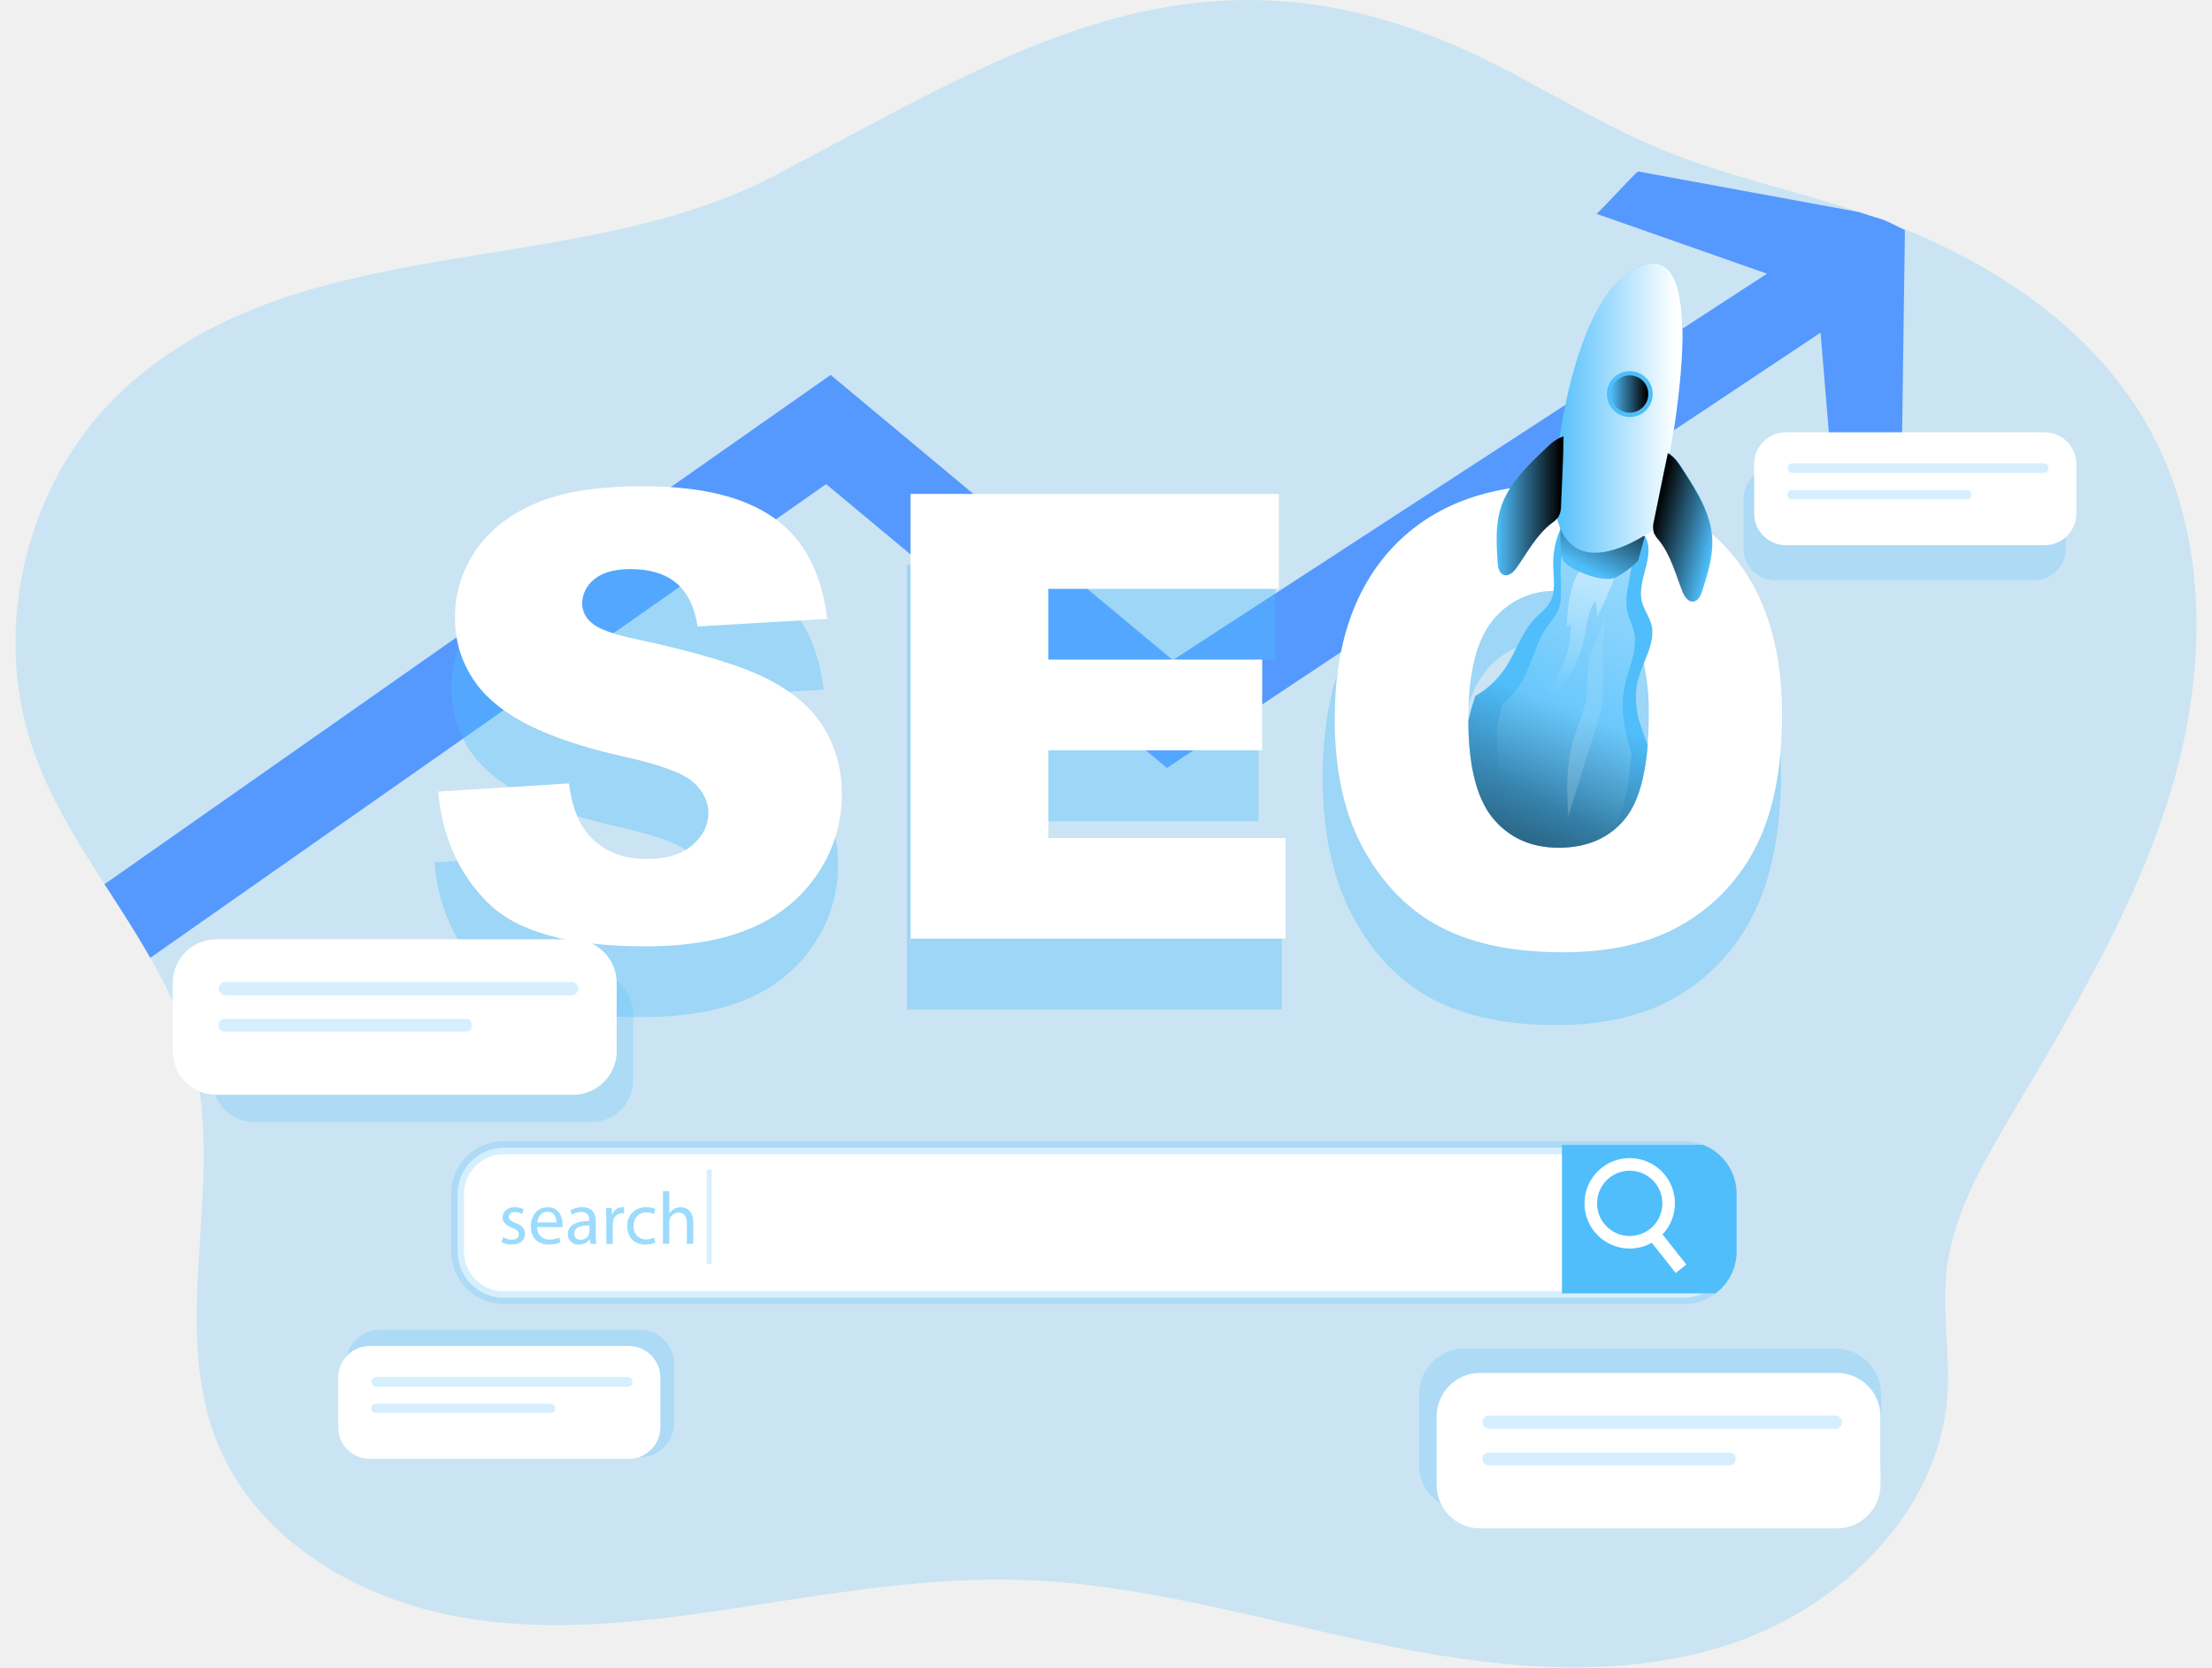
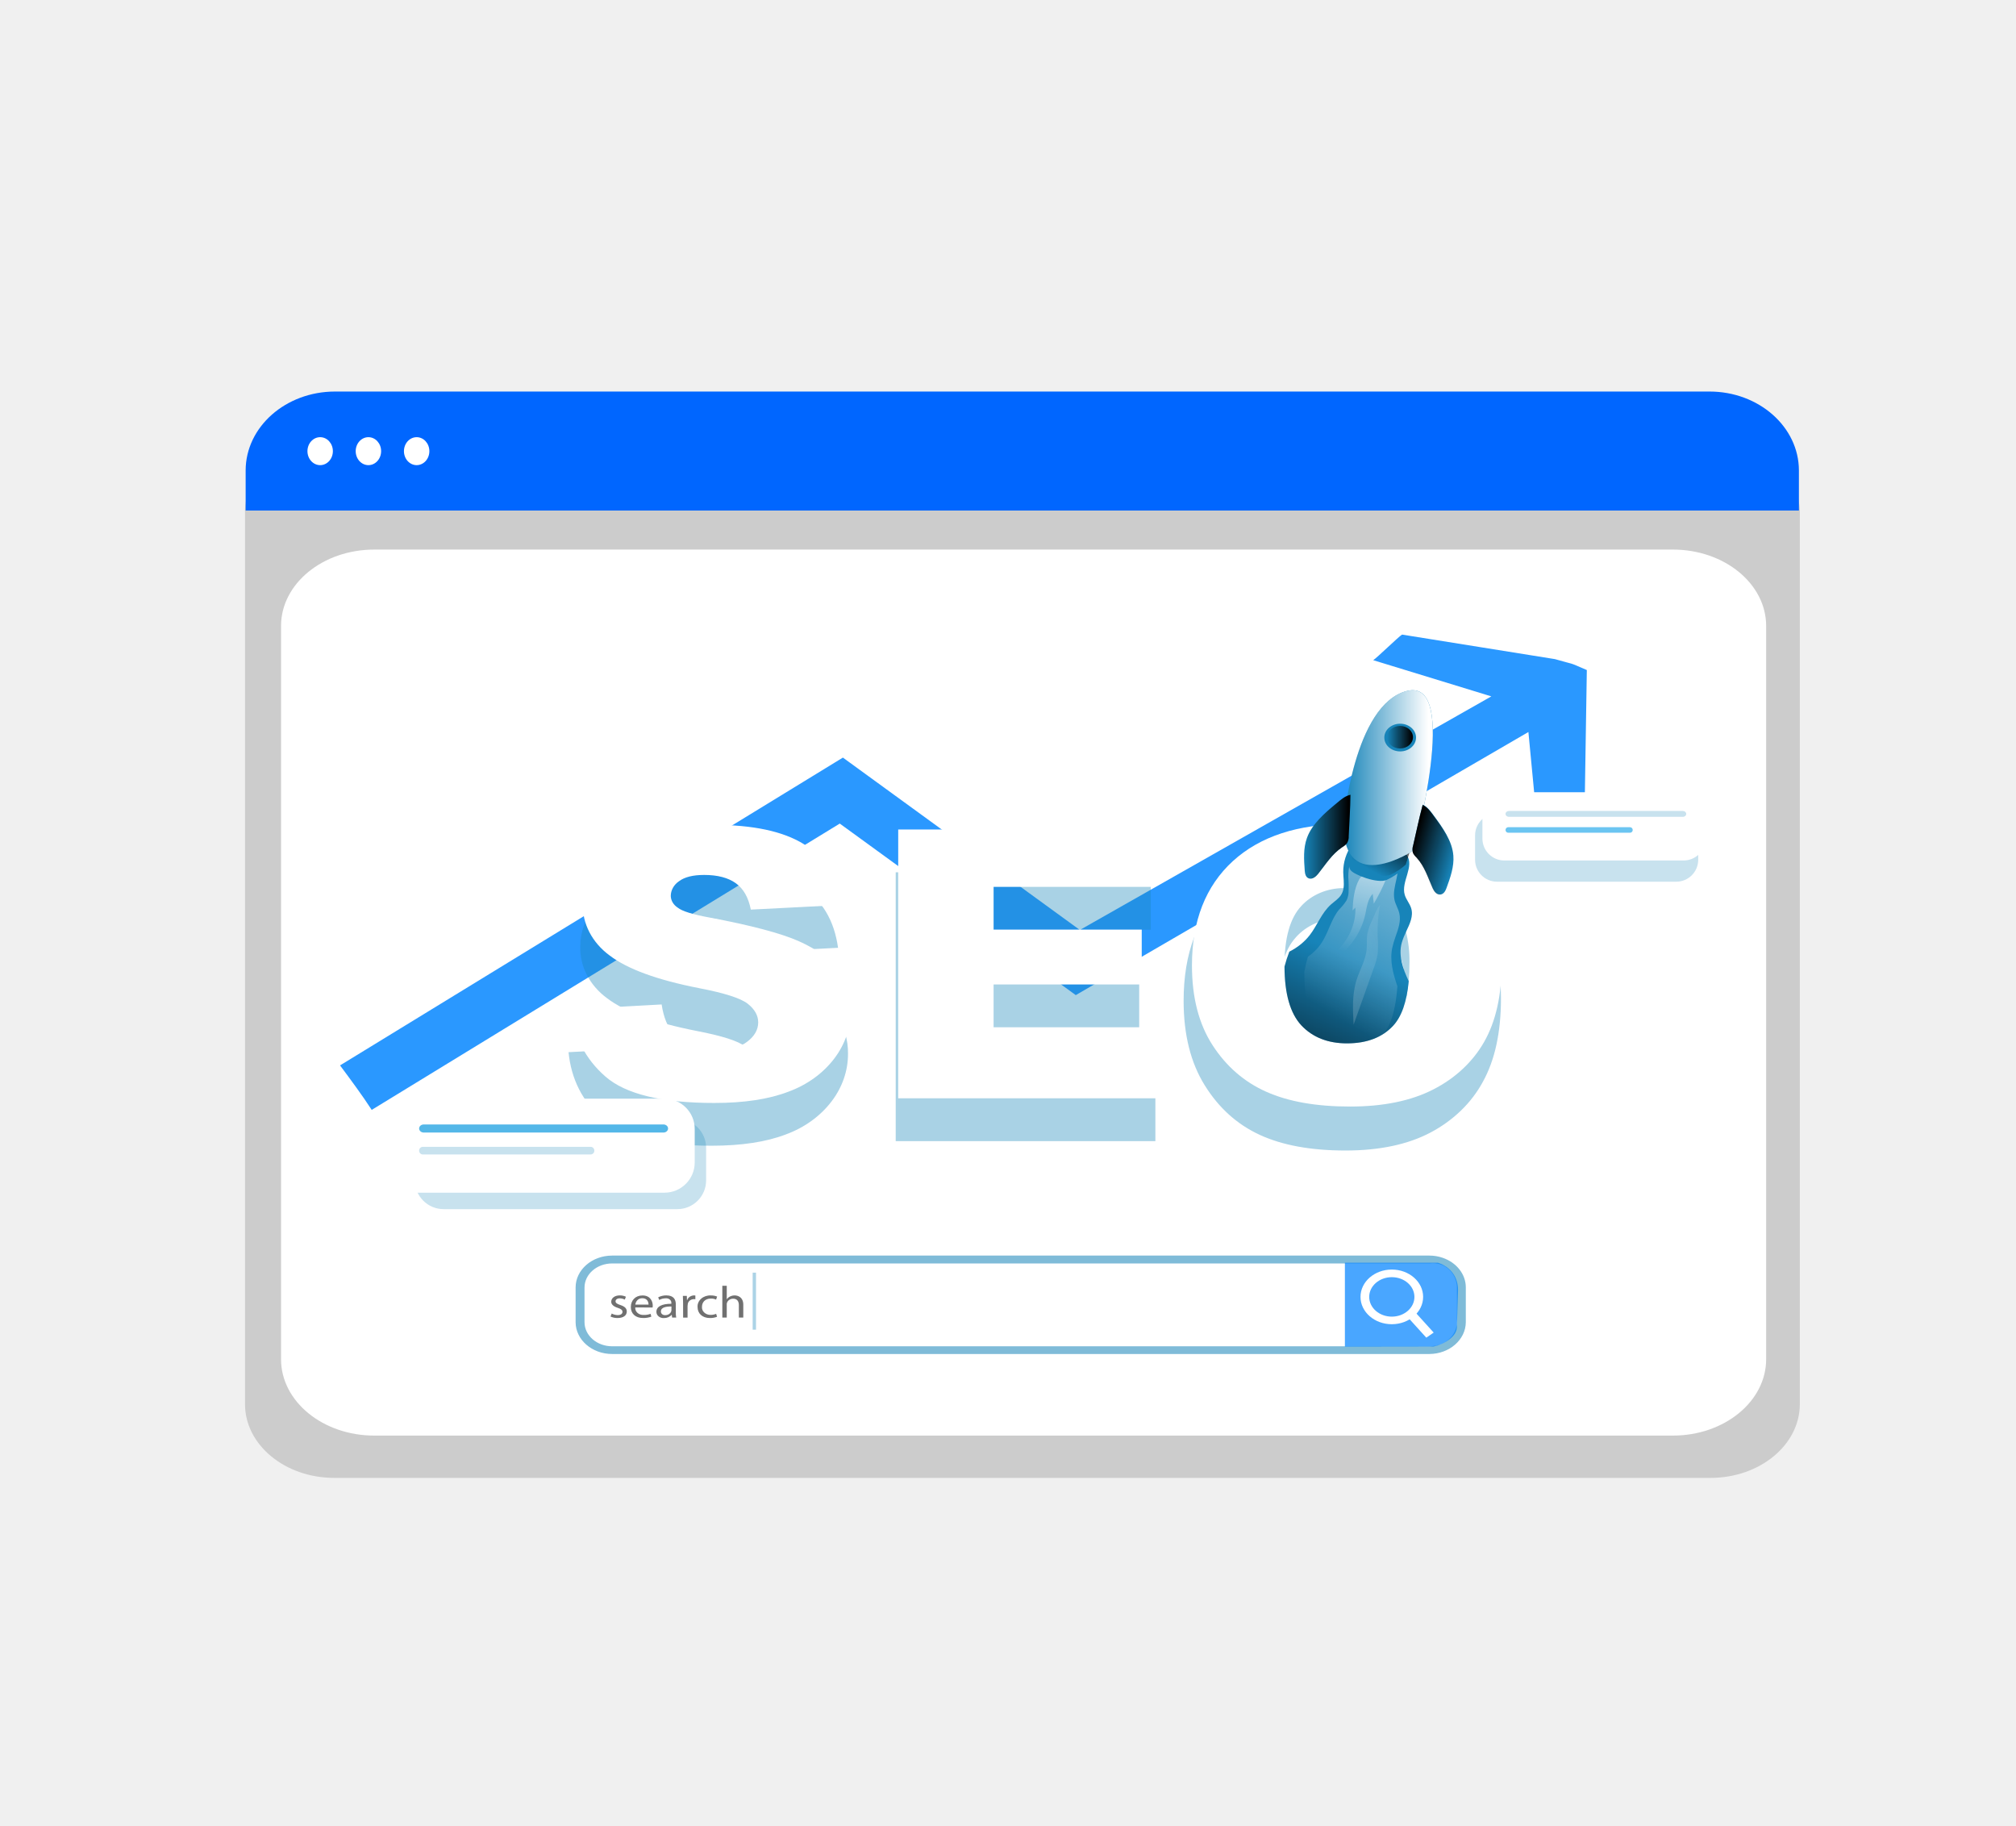
- <svg xmlns="http://www.w3.org/2000/svg" xmlns:xlink="http://www.w3.org/1999/xlink" viewBox="0 0 681.51 520.94" width="406" height="306">
-   <style>.B{fill:#4fbefb}.C{opacity:.24}.D{fill:#fff}</style>
+ <svg xmlns="http://www.w3.org/2000/svg" xmlns:xlink="http://www.w3.org/1999/xlink" height="689.787" width="762">
+   <style>.G{fill:#1784b9}.H{fill:#fff}.I{opacity:.24}</style>
  <defs>
-     <linearGradient id="A" x1="486.03" y1="221.36" x2="449.74" y2="315.1" gradientUnits="userSpaceOnUse">
-       <stop offset="0" stop-color="#010101" stop-opacity="0" />
-       <stop offset=".95" stop-color="#010101" />
+     <linearGradient xlink:href="#B" id="A" x1="512.36" y1="362.489" x2="481.96" y2="431.022" />
+     <linearGradient gradientUnits="userSpaceOnUse" id="B">
+       <stop stop-opacity="0" stop-color="#010101" offset="0" />
+       <stop stop-color="#010101" offset=".95" />
    </linearGradient>
-     <linearGradient id="B" x1="475.54" y1="295.98" x2="566.26" y2="121.93" gradientUnits="userSpaceOnUse">
-       <stop offset="0" stop-color="#fff" stop-opacity="0" />
-       <stop offset=".95" stop-color="#fff" />
+     <linearGradient xlink:href="#D" id="C" x1="501.923" y1="382.141" x2="577.919" y2="254.895" />
+     <linearGradient gradientUnits="userSpaceOnUse" id="D">
+       <stop stop-opacity="0" stop-color="#fff" offset="0" />
+       <stop stop-color="#fff" offset=".95" />
    </linearGradient>
-     <linearGradient id="C" x1="485.73" y1="265.76" x2="502.36" y2="169.38" xlink:href="#B" />
-     <linearGradient id="D" x1="492.98" y1="225.57" x2="505.45" y2="200.34" xlink:href="#A" />
-     <linearGradient id="E" x1="482.56" y1="175.24" x2="522.88" y2="175.24" xlink:href="#B" />
-     <linearGradient id="F" x1="462.82" y1="158.03" x2="483.76" y2="158.03" xlink:href="#A" />
-     <linearGradient id="G" x1="447.78" y1="205.13" x2="468.73" y2="205.13" gradientTransform="matrix(-0.97, -0.24, -0.24, 0.97, 1017.13, 122.17)" xlink:href="#A" />
-     <linearGradient id="H" x1="521.62" y1="265.18" x2="281.23" y2="322.26" xlink:href="#B" />
-     <linearGradient id="I" x1="498.55" y1="123.11" x2="510.21" y2="123.11" xlink:href="#A" />
-     <path id="J" d="M510.03 232.73q-1.28 15.9-7 23-7.37 9.12-20.82 9.14-13 0-20.66-9.34c-5-6.2-7.53-16.27-7.57-30.33a79.16 79.16 0 0 1 2.17-7.73 27.88 27.88 0 0 0 9.18-8.5c3.51-5.19 5.32-11.55 9.71-16 1.49-1.49 3.22-2.78 4.31-4.56a9.14 9.14 0 0 0 1.25-3.78c.36-2.66-.08-5.56-.12-8.3a26.72 26.72 0 0 1 3.94-14.21c8.34.12 16.55 3.9 24.73 5.39 3.58 6-2.66 13.74-.93 20.54.61 2.42 2.22 4.47 2.9 6.89 1.13 4.11-.6 8.13-2.29 12.24a41.35 41.35 0 0 0-1.94 5.68c-1.6 6.62.5 13.4 3.14 19.87z" />
-     <path id="K" d="M477.73 140.52c-5.55 5.27-11.31 10.86-13.62 18.16-1.73 5.43-1.36 11.27-1 17 .11 1.53.43 3.37 1.86 3.92 1.62.62 3.2-.94 4.19-2.36 3.36-4.82 6.19-10.19 10.84-13.77a8.74 8.74 0 0 0 2.14-2 7.17 7.17 0 0 0 .81-3.73c.26-7.1.74-14.33.78-21.37-2.38.62-4.16 2.39-6 4.15z" />
+     <linearGradient xlink:href="#D" y2="289.585" x2="524.39" y1="360.048" x1="510.459" id="E" />
+     <linearGradient xlink:href="#B" y2="312.219" x2="526.978" y1="330.665" x1="516.532" id="F" />
+     <linearGradient xlink:href="#D" y2="293.869" x2="541.579" y1="293.869" x1="507.803" id="G" />
+     <linearGradient xlink:href="#B" y2="316.189" x2="510.459" y1="316.189" x1="492.918" id="H" />
+     <linearGradient xlink:href="#B" gradientTransform="matrix(-0.8125657,-0.1754613,-0.2010472,0.7091562,955.6109,255.0705)" y2="205.13" x2="468.73" y1="205.13" x1="447.78" id="I" />
+     <linearGradient xlink:href="#D" y2="401.354" x2="339.15" y1="359.623" x1="540.524" id="J" />
+     <linearGradient xlink:href="#B" y2="278.599" x2="534.072" y1="278.599" x1="524.305" id="K" />
+     <path id="L" d="M532.465 370.802q-1.072 11.624-5.864 16.815-6.174 6.668-17.441 6.682-10.89 0-17.307-6.828c-4.188-4.533-6.308-11.895-6.341-22.174a66.312 57.873 0 0 1 1.818-5.651 23.355 20.383 0 0 0 7.69-6.214c2.94-3.794 4.457-8.444 8.134-11.697 1.248-1.089 2.697-2.032 3.611-3.334a7.657 6.682 0 0 0 1.047-2.764c.302-1.945-.067-4.065-.101-6.068a22.383 19.535 0 0 1 3.3-10.389c6.986.088 13.864 2.851 20.716 3.941 2.999 4.387-2.228 10.045-.779 15.017.511 1.769 1.86 3.268 2.429 5.037.947 3.005-.503 5.944-1.918 8.949a34.639 30.231 0 0 0-1.625 4.153c-1.34 4.84.419 9.797 2.63 14.527z" />
+     <path id="M" d="M509.663 321.095s-.478 6.01.838 7.771 10.211 5.183 13.655 3.655a23.288 20.324 0 0 0 5.822-3.831l1.734-5.556z" />
+     <path id="N" d="M507.803 311.386s3.795-45.327 24.059-50.292 2.513 60.242 2.513 60.242-26.572 17.685-26.572-9.95z" />
+     <path id="O" d="M505.408 303.388c-4.649 3.853-9.474 7.94-11.409 13.277-1.449 3.97-1.139 8.239-.838 12.429.092 1.119.36 2.464 1.558 2.866 1.357.453 2.681-.687 3.51-1.725 2.815-3.524 5.185-7.45 9.081-10.067a7.321 6.39 0 0 0 1.793-1.462 6.006 5.242 0 0 0 .678-2.727c.218-5.191.62-10.476.653-15.623-1.994.453-3.485 1.747-5.026 3.034z" />
  </defs>
-   <path d="M673.75 246.31c-10.91 36.64-31 69.75-50.42 102.65-8.94 15.06-18 30.77-19.93 48.17-1.41 12.92 1.17 26 .24 38.94-2.61 36.97-34.23 67.09-69.61 78.19s-73.7 6.64-110-1-72.2-18.36-109.25-19.61c-26.66-.89-53.16 3.1-79.5 7.21-31.94 5-64.56 10-96.37 4.39s-63.24-23.99-75.6-53.88c-15.39-37.17 2-80.42-7.5-119.53-2.78-11.58-7.78-22.23-13.69-32.58-4.43-7.81-9.38-15.42-14.29-23-8.58-13.33-17-26.82-22.19-41.64-13.61-38.86-1.98-85.29 28.39-113.16 55-50.54 139.66-33.46 203-66.49 69.88-36.48 128-76.35 210.8-41.6 22.91 9.63 43.65 23.89 66.65 33.39 19.29 8 39.91 12.36 59.76 18.88l1.79.62a224.84 224.84 0 0 1 28.52 11.76c26 13 49 31.49 62.66 56.78 18.22 33.58 17.42 74.86 6.54 111.51z" class="B C" />
-   <path d="M590.39 71.9l-1.14 82.21-20.12 11.05-5.1-61.23-204.23 136-106.49-88.67-211.19 148c-4.43-7.81-9.38-15.42-14.29-23l226.89-159.11 106.92 89.11L547.3 85.51c.2.06-53.29-18.71-53.29-18.71 1.58-1.13 11.3-12 13-13.23l69 12.68c9.75 3.26 5.16 1.06 14.38 5.65z" fill="#59f" />
-   <g class="B">
-     <rect x="539.97" y="146.03" width="100.68" height="35.27" rx="9.9" class="C" />
-     <rect x="438.61" y="421.36" width="144.33" height="50.56" rx="14.19" class="C" />
-     <rect x="61.58" y="304" width="131.43" height="46.56" rx="12.99" class="C" />
-     <rect x="103.23" y="415.5" width="102.57" height="39.78" rx="10.61" class="C" />
-     <path d="M408.46 242.81q0-36.75 18.85-57.22 18.85-20.47 52.51-20.47 34.5 0 53.16 20.11 18.66 20.11 18.67 56.35 0 26.31-8.16 43.15a61 61 0 0 1-23.57 26.2q-15.4 9.33-38.41 9.33-23.37 0-38.69-8.09-15.32-8.09-24.79-25.55-9.57-17.5-9.57-43.81zm42.7.21q0 22.73 7.78 32.65 7.78 9.92 21.16 9.93 13.76 0 21.3-9.73 7.54-9.73 7.54-34.9 0-21.19-7.87-31-7.87-9.81-21.35-9.71a25.1 25.1 0 0 0-20.69 9.9q-7.86 9.93-7.87 32.86z" opacity=".37" />
+   <path fill="#ccc" d="M646.599 558.511H126.296a33.726 27.876 0 0 1-33.688-27.844V192.902a24.708 20.422 0 0 1 24.68-20.399H655.18a25.136 20.775 0 0 1 25.107 20.752v337.412a33.726 27.876 0 0 1-33.688 27.844z" />
+   <path d="M141.468 542.525h490.854a35.244 28.873 0 0 0 35.244-28.873V236.563a35.244 28.873 0 0 0-35.244-28.873H141.468a35.244 28.873 0 0 0-35.244 28.873v277.089a35.244 28.873 0 0 0 35.244 28.873z" class="H" />
+   <path fill="#06f" d="M679.945 192.93H92.849v-15.138a33.805 29.868 0 0 1 33.777-29.825h519.543a33.805 29.868 0 0 1 33.777 29.825z" />
+   <g class="H">
+     <ellipse cx="444.084" cy="389.475" rx="4.025" ry="3.863" />
+     <ellipse cx="459.361" cy="389.475" rx="4.025" ry="3.863" />
+     <ellipse cx="474.638" cy="389.475" rx="4.025" ry="3.863" />
  </g>
-   <path d="M130.94 269.43l40.86-2.56q1.33 10 5.41 15.17 6.63 8.45 19 8.44 9.2 0 14.17-4.32 4.97-4.32 5-10 0-5.4-4.74-9.67-4.74-4.27-22-8.06-28.25-6.35-40.29-16.87a33.94 33.94 0 0 1-12.13-26.83 36.44 36.44 0 0 1 6.21-20.24q6.21-9.53 18.67-15 12.46-5.47 34.18-5.45 26.64 0 40.62 9.91 13.98 9.91 16.64 31.52l-40.51 2.39q-1.62-9.39-6.78-13.65-5.16-4.26-14.27-4.27-7.48 0-11.28 3.18a9.73 9.73 0 0 0-3.79 7.73 7.73 7.73 0 0 0 3.13 6q3 2.74 14.41 5.12 28.16 6.06 40.34 12.27 12.18 6.21 17.72 15.41a39 39 0 0 1 5.52 20.54 44.07 44.07 0 0 1-7.4 24.65 46.2 46.2 0 0 1-20.66 17.11q-13.27 5.83-33.47 5.83-35.44 0-49.1-13.65-13.66-13.65-15.46-34.7zm147.61-93h115.09v29.68h-72.05v22.08h66.83v28.35h-66.83v27.4h74.13v31.47H278.55z" opacity=".37" class="B" />
-   <g class="D">
-     <path d="M132.08 247.32l40.86-2.56q1.32 10 5.4 15.17 6.65 8.44 19 8.44 9.19 0 14.17-4.32 4.98-4.32 5-10 0-5.4-4.74-9.67-4.74-4.27-22-8.06-28.26-6.35-40.29-16.87a34 34 0 0 1-12.14-26.83 36.44 36.44 0 0 1 6.21-20.24q6.21-9.52 18.68-15 12.47-5.48 34.17-5.45 26.64 0 40.63 9.91 13.99 9.91 16.63 31.52l-40.48 2.37q-1.6-9.39-6.78-13.65-5.18-4.26-14.26-4.27-7.5 0-11.28 3.18a9.73 9.73 0 0 0-3.8 7.72 7.73 7.73 0 0 0 3.13 6q3 2.76 14.41 5.13 28.15 6.06 40.34 12.27 12.19 6.21 17.73 15.41a39.12 39.12 0 0 1 5.54 20.57 44.14 44.14 0 0 1-7.39 24.65 46.29 46.29 0 0 1-20.67 17.11q-13.27 5.84-33.46 5.83-35.46 0-49.11-13.65-13.65-13.65-15.5-34.71zm147.6-93h115.09v29.67h-72.05v22.09h66.84v28.35h-66.84v27.4h74.14v31.43H279.68z" />
-     <rect x="138.15" y="358.59" width="397.62" height="46.87" rx="14.43" />
+   <path fill="#2a98ff" d="M599.782 253.221l-.955 60.103-16.854 8.079-4.272-44.765-171.083 99.428-89.206-64.826-176.913 108.201c-3.711-5.71-7.858-11.273-11.971-16.815l190.065-116.324 89.567 65.147 155.527-88.279c.168.044-44.641-13.679-44.641-13.679 1.324-.826 9.466-8.773 10.89-9.672l57.801 9.27c8.168 2.383 4.323.775 12.046 4.131z" />
+   <g class="G">
+     <rect rx="8.293" height="25.786" width="84.339" y="307.416" x="557.546" class="I" />
+     <rect rx="10.882" height="34.039" width="110.098" y="422.907" x="156.8" class="I" />
+     <path d="M447.38 378.171q0-26.868 15.791-41.833 15.791-14.965 43.987-14.965 28.901 0 44.532 14.702 15.631 14.702 15.64 41.197 0 19.235-6.836 31.546c-4.279 7.941-11.147 14.604-19.745 19.155q-12.901 6.821-32.176 6.821-19.577 0-32.41-5.915-12.834-5.915-20.767-18.679-8.017-12.794-8.017-32.029zm35.77.154q0 16.618 6.517 23.87 6.517 7.252 17.726 7.26 11.527 0 17.843-7.113 6.316-7.113 6.316-25.515 0-15.492-6.593-22.664-6.593-7.172-17.885-7.099c-6.776-.167-13.229 2.528-17.332 7.238q-6.584 7.26-6.593 24.024zm-268.247 19.308l34.228-1.872q1.114 7.311 4.532 11.091 5.554 6.178 15.916 6.17 7.707 0 11.87-3.158 4.163-3.158 4.188-7.311 0-3.948-3.971-7.07-3.971-3.122-18.429-5.893-23.665-4.642-33.751-12.333c-6.63-4.849-10.369-12.068-10.161-19.615.018-5.273 1.828-10.423 5.202-14.797q5.202-6.967 15.64-10.966 10.438-3.999 28.632-3.984 22.316 0 34.027 7.245 11.711 7.245 13.939 23.044l-33.935 1.747q-1.357-6.865-5.68-9.979-4.323-3.114-11.954-3.122-6.266 0-9.449 2.325c-2.008 1.35-3.181 3.439-3.175 5.651.055 1.736 1.022 3.354 2.622 4.387q2.513 2.003 12.071 3.743 23.59 4.43 33.793 8.97 10.203 4.54 14.844 11.266c3.106 4.535 4.707 9.734 4.624 15.017.034 6.412-2.124 12.686-6.199 18.021-4.224 5.572-10.247 9.925-17.307 12.509q-11.116 4.262-28.038 4.262-29.688 0-41.131-9.979-11.443-9.979-12.951-25.369zm123.652-67.991h96.411v21.699H374.61v16.142h55.983v20.726H374.61v20.032h62.098v23.007h-98.153z" opacity=".37" />
  </g>
-   <path d="M527.32 357.7a16.2 16.2 0 0 0-6-1.13H152.59c-9.078.005-16.442 7.352-16.47 16.43v18c.022 9.082 7.388 16.435 16.47 16.44h368.77c9.053-.06 16.375-7.387 16.43-16.44v-18a16.43 16.43 0 0 0-10.47-15.3zm6.45 33.34c-.016 6.847-5.563 12.394-12.41 12.41H152.59c-6.86 0-12.428-5.55-12.45-12.41v-18c.028-6.856 5.594-12.4 12.45-12.4h368.77c6.843.016 12.388 5.557 12.41 12.4z" class="B C" />
-   <path d="M152.41 386.53a5.38 5.38 0 0 0 2.69.81c1.48 0 2.17-.74 2.17-1.67s-.58-1.5-2.08-2.06c-2-.72-3-1.83-3-3.17 0-1.81 1.46-3.29 3.87-3.29a5.62 5.62 0 0 1 2.76.69l-.51 1.49a4.34 4.34 0 0 0-2.29-.65c-1.21 0-1.88.69-1.88 1.53s.67 1.34 2.13 1.9c1.95.73 2.94 1.71 2.94 3.38 0 2-1.53 3.36-4.19 3.36a6.43 6.43 0 0 1-3.15-.77zm10.62-3.15a3.59 3.59 0 0 0 3.8 3.88 7.29 7.29 0 0 0 3.11-.58l.35 1.46a9 9 0 0 1-3.73.7c-3.46 0-5.52-2.27-5.52-5.66s2-6 5.26-6c3.66 0 4.63 3.22 4.63 5.28a9.05 9.05 0 0 1-.06.95zm6-1.46c0-1.3-.54-3.31-2.83-3.31-2.06 0-3 1.89-3.13 3.31zm10.63 6.69l-.16-1.41h-.07a4.19 4.19 0 0 1-3.43 1.67 3.2 3.2 0 0 1-3.43-3.22c0-2.71 2.41-4.19 6.74-4.17v-.22a2.31 2.31 0 0 0-2.54-2.6 5.55 5.55 0 0 0-2.92.84l-.47-1.35a7 7 0 0 1 3.69-1c3.43 0 4.26 2.34 4.26 4.58v4.2a15.62 15.62 0 0 0 .18 2.68zm-.3-5.72c-2.22-.05-4.75.35-4.75 2.53a1.8 1.8 0 0 0 1.92 1.94 2.78 2.78 0 0 0 2.71-1.87 2.13 2.13 0 0 0 .12-.65zm5.25-1.99l-.09-3.5h1.78l.07 2.2h.09a3.37 3.37 0 0 1 3.11-2.45 2.1 2.1 0 0 1 .58.07v1.92a2.91 2.91 0 0 0-.7-.07 2.86 2.86 0 0 0-2.73 2.62 5.29 5.29 0 0 0-.09.95v6h-2zm15.33 7.3a7.45 7.45 0 0 1-3.22.65c-3.38 0-5.58-2.3-5.58-5.73a5.69 5.69 0 0 1 6-5.95 6.83 6.83 0 0 1 2.83.58l-.47 1.58a4.67 4.67 0 0 0-2.36-.54c-2.57 0-4 1.9-4 4.24a3.85 3.85 0 0 0 3.89 4.2 5.84 5.84 0 0 0 2.5-.56zm2.38-16.03h2v7a3.88 3.88 0 0 1 1.46-1.44 4.29 4.29 0 0 1 2.09-.57c1.51 0 3.91.92 3.91 4.79v6.67h-2v-6.44c0-1.8-.67-3.33-2.59-3.33a2.93 2.93 0 0 0-2.73 2 2.37 2.37 0 0 0-.14 1v6.76h-2z" opacity=".56" class="B" />
-   <path d="M537.79 373v18a16.23 16.23 0 0 1-6.56 13.09h-48V357.7h44.1a16.43 16.43 0 0 1 10.46 15.3z" class="B" />
-   <g class="D">
-     <path d="M504.41 390.1a14.13 14.13 0 0 1-10.001-24.121 14.13 14.13 0 0 1 24.121 10.001c-.017 7.791-6.329 14.103-14.12 14.12zm0-24.32a10.2 10.2 0 0 0-7.226 17.409 10.2 10.2 0 0 0 17.416-7.209c0-5.629-4.561-10.194-10.19-10.2z" />
-     <path d="M509.397 385.878l3.326-2.63 9.373 11.851-3.326 2.63zM533.85 170.39q-18.26-18.9-51.91-18.93-32.87 0-51.31 19.25c-12.24 12.89-18.41 30.81-18.41 53.89q0 24.77 9.31 41.24 9.31 16.47 24.28 24.08 14.93 7.62 37.78 7.61 22.47 0 37.49-8.82a58.46 58.46 0 0 0 23-24.64q7.9-15.9 7.93-40.64.02-34.06-18.16-53.04zm-79.9 54.41q0-21.63 7.61-30.93a24.49 24.49 0 0 1 19-9.26 6.51 6.51 0 0 1 1.25-.08q13.15 0 20.86 9.18a31.51 31.51 0 0 1 6.12 13.45 70.66 70.66 0 0 1 1.57 15.71c0 3.54-.12 6.8-.36 9.86q-1.28 15.9-7 23-7.37 9.12-20.82 9.14-13 0-20.66-9.34c-5-6.2-7.53-16.27-7.57-30.33z" />
+   <g class="H">
+     <path d="M215.858 381.468l34.228-1.872q1.106 7.311 4.524 11.091 5.571 6.17 15.916 6.17 7.698 0 11.87-3.158 4.172-3.158 4.188-7.311 0-3.948-3.971-7.07-3.971-3.122-18.429-5.893-23.673-4.642-33.751-12.333a28.482 24.857 0 0 1-10.17-19.615 30.526 26.641 0 0 1 5.202-14.797q5.202-6.96 15.648-10.966 10.446-4.006 28.624-3.984 22.316 0 34.036 7.245 11.719 7.245 13.931 23.044l-33.91 1.733q-1.34-6.865-5.68-9.979-4.339-3.114-11.946-3.122-6.283 0-9.449 2.325a8.151 7.113 0 0 0-3.183 5.644 6.475 5.651 0 0 0 2.622 4.387q2.513 2.018 12.071 3.75 23.581 4.43 33.793 8.97 10.212 4.54 14.852 11.266a32.771 28.6 0 0 1 4.641 15.039 36.976 32.27 0 0 1-6.191 18.021 38.777 33.842 0 0 1-17.315 12.509q-11.116 4.27-28.029 4.262-29.705 0-41.139-9.979-11.435-9.979-12.984-25.376zm123.644-67.991h96.411v21.691h-60.356v16.15h55.992v20.726h-55.992v20.032h62.107v22.978h-98.161z" />
+     <rect rx="12.088" height="34.266" width="333.085" y="475.976" x="219.267" />
  </g>
-   <use xlink:href="#J" class="B" />
-   <g transform="translate(-1.97 -47.74)">
-     <use xlink:href="#J" x="1.97" y="47.74" fill="url(#A)" />
-     <path d="M506.89 283.07q-1 15.89-5.25 23c-3.68 6.08-8.87 9.15-15.6 9.15q-9.78 0-15.48-9.35c-3.74-6.2-5.64-16.27-5.67-30.32q.67-4 1.63-7.73a25.16 25.16 0 0 0 6.88-8.5c2.62-5.2 4-11.56 7.27-16a26.11 26.11 0 0 0 3.23-4.55 11.46 11.46 0 0 0 .93-3.79 76.65 76.65 0 0 0-.09-8.29 33.79 33.79 0 0 1 3-14.22c6.24.12 12.4 3.91 18.52 5.4 2.69 6-2 13.73-.69 20.54.45 2.41 1.66 4.47 2.17 6.88.85 4.11-.45 8.14-1.72 12.25a53.49 53.49 0 0 0-1.45 5.67c-1.21 6.61.36 13.41 2.32 19.86z" fill="url(#B)" />
-     <path d="M486.64 243.89l1.3-1.45a31.82 31.82 0 0 1-7 20.75c-2.17 2.68-4.87 5.16-5.71 8.51a39.79 39.79 0 0 0 17.16-25.7c.7-3.71 1-7.77 3.36-10.7l.49 5.11a104.84 104.84 0 0 0 5.37-12.24c.3-.81.54-1.85-.11-2.42a2.24 2.24 0 0 0-1.27-.41c-4-.39-8.44-1.72-10.5 2.34-2.35 4.66-2.89 11.11-3.09 16.21z" fill="url(#C)" />
+   <path opacity=".553" d="M545.274 475.326a15.33 15.33 0 0 0-5.026-.826H231.363c-7.605.004-13.774 5.375-13.797 12.012v13.16c.018 6.64 6.189 12.015 13.797 12.019H540.28c7.584-.044 13.718-5.401 13.763-12.019v-13.16c0-4.949-3.486-9.39-8.771-11.186zm5.403 24.375c-.013 5.006-4.66 9.061-10.396 9.073H231.363c-5.747 0-10.411-4.057-10.429-9.073v-13.16c.024-5.013 4.686-9.066 10.429-9.066H540.28c6.073-.82 10.377 4.063 10.396 9.066z" class="G" />
+   <path d="M231.213 496.403c.678.368 1.455.572 2.253.592 1.24 0 1.818-.541 1.818-1.221s-.486-1.097-1.742-1.506c-1.675-.526-2.513-1.338-2.513-2.318 0-1.323 1.223-2.405 3.242-2.405.807-.008 1.604.166 2.312.504l-.427 1.089a4.04 4.04 0 0 0-1.918-.475c-1.014 0-1.575.504-1.575 1.119s.561.98 1.784 1.389c1.634.534 2.463 1.25 2.463 2.471 0 1.462-1.282 2.456-3.51 2.456-.92.012-1.829-.182-2.639-.563zm8.896-2.303c-.072.76.237 1.509.848 2.053s1.463.83 2.335.783a6.89 6.89 0 0 0 2.605-.424l.293 1.067c-.988.362-2.053.537-3.125.512-2.898 0-4.624-1.66-4.624-4.138s1.675-4.387 4.406-4.387c3.066 0 3.879 2.354 3.879 3.86a6 6 0 0 1-.05.695zm5.026-1.067c0-.95-.452-2.42-2.371-2.42-1.726 0-2.513 1.382-2.622 2.42zm8.905 4.891l-.134-1.031h-.059c-.678.786-1.746 1.24-2.873 1.221-.747.047-1.482-.181-2.027-.628s-.852-1.073-.846-1.726c0-1.981 2.019-3.063 5.646-3.049v-.161c.078-.514-.119-1.031-.534-1.402s-1.003-.555-1.594-.499a5.16 5.16 0 0 0-2.446.614l-.394-.987c.933-.489 2.003-.742 3.091-.731 2.873 0 3.569 1.711 3.569 3.348v3.071a9.98 9.98 0 0 0 .151 1.959zm-.251-4.182c-1.86-.037-3.979.256-3.979 1.85-.035.382.122.759.431 1.031s.739.414 1.177.387c1.018.026 1.937-.527 2.27-1.367.062-.153.096-.313.101-.475zm4.398-1.455l-.075-2.559h1.491l.059 1.608h.075c.333-1.026 1.384-1.749 2.605-1.791.164-.003.327.014.486.051V491a2.78 2.78 0 0 0-.586-.051c-1.206.044-2.187.865-2.287 1.915a3.39 3.39 0 0 0-.075.695v4.387h-1.675zm12.842 5.337a7.03 7.03 0 0 1-2.697.475c-2.831 0-4.674-1.682-4.674-4.189-.064-1.176.447-2.321 1.405-3.15s2.274-1.265 3.621-1.2a6.45 6.45 0 0 1 2.371.424l-.394 1.155c-.608-.281-1.29-.417-1.977-.395-2.153 0-3.351 1.389-3.351 3.1-.083.795.224 1.583.846 2.169s1.499.913 2.413.902c.724 0 1.439-.139 2.094-.409zm1.993-11.719h1.675v5.118c.292-.44.715-.804 1.223-1.053a4.01 4.01 0 0 1 1.751-.417c1.265 0 3.275.673 3.275 3.502v4.876h-1.675v-4.708c0-1.316-.561-2.435-2.17-2.435-1.04.015-1.957.601-2.287 1.462a1.53 1.53 0 0 0-.117.731v4.942h-1.675z" opacity=".56" />
+   <path fill="#0283ff" d="M551.103 487.484l-.43 14.001c.014 3.527-4.682 6.536-8.806 7.39l-33.529.049v-31.726h35.198c5.032 1.682 7.564 5.657 7.566 10.285z" opacity=".716" />
+   <g class="H">
+     <path d="M526.082 500.439a11.837 10.33 0 1 1 11.828-10.323 11.853 10.345 0 0 1-11.828 10.323zm0-17.78a8.545 7.457 0 1 0 8.536 7.457 8.545 7.457 0 0 0-8.536-7.457z" />
+     <path d="M531.258 496.857l2.786-1.923 7.852 8.664-2.786 1.923zm21.161-171.631q-15.296-13.818-43.485-13.84-27.535 0-42.982 14.073c-10.253 9.424-15.422 22.525-15.422 39.398q0 18.109 7.799 30.15 7.799 12.041 20.339 17.605 12.507 5.571 31.648 5.564 18.823 0 31.405-6.448a48.972 42.739 0 0 0 19.267-18.014q6.618-11.624 6.643-29.711.017-24.901-15.213-38.777zm-66.932 39.779q0-15.813 6.375-22.613a20.515 17.904 0 0 1 15.916-6.77 5.453 4.759 0 0 1 1.047-.058q11.016 0 17.474 6.711a26.396 23.037 0 0 1 5.127 9.833 59.192 51.659 0 0 1 1.315 11.485c0 2.588-.101 4.971-.302 7.209q-1.072 11.624-5.864 16.815-6.174 6.668-17.441 6.682-10.89 0-17.307-6.828c-4.188-4.533-6.308-11.895-6.341-22.174z" />
  </g>
-   <path d="M482.81 164.74s-.57 8.22 1 10.63 12.19 7.09 16.3 5a27.8 27.8 0 0 0 6.95-5.24l2.07-7.6z" class="B" />
-   <path d="M484.78,212.48s-.57,8.22,1,10.63,12.19,7.09,16.3,5a27.8,27.8,0,0,0,6.95-5.24l2.07-7.6Z" transform="translate(-1.97 -47.74)" fill="url(#D)" />
-   <path d="M480.59 151.46s4.53-62 28.72-68.79 3 82.4 3 82.4-31.72 24.19-31.72-13.61z" class="B" />
-   <path d="M482.56,199.2s4.53-62,28.72-68.79,3,82.4,3,82.4S482.56,237,482.56,199.2Z" transform="translate(-1.97 -47.74)" fill="url(#E)" />
-   <use xlink:href="#K" class="B" />
-   <use xlink:href="#K" x="1.97" y="47.74" transform="translate(-1.97 -47.74)" fill="url(#F)" />
-   <path d="M521.23 146.96c4.15 6.44 8.42 13.24 8.94 20.87.39 5.69-1.36 11.28-3.08 16.71-.46 1.46-1.21 3.17-2.73 3.37-1.73.22-2.89-1.67-3.52-3.29-2.12-5.47-3.6-11.36-7.27-15.94a8.81 8.81 0 0 1-1.61-2.42 7.3 7.3 0 0 1 .09-3.82c1.43-7 2.67-14.09 4.31-21 2.19 1.24 3.5 3.38 4.87 5.52z" class="B" />
-   <g transform="translate(-1.97 -47.74)">
-     <path d="M523.17 194.88c4.14 6.43 8.41 13.23 8.93 20.87.39 5.68-1.35 11.27-3.08 16.71-.46 1.46-1.21 3.17-2.73 3.36-1.72.22-2.89-1.67-3.52-3.29-2.12-5.47-3.6-11.35-7.26-15.93a8.59 8.59 0 0 1-1.61-2.42 7.19 7.19 0 0 1 .08-3.82l4.31-21c2.2 1.24 3.5 3.38 4.88 5.52z" fill="url(#G)" />
-     <path d="M495.72 248.4a33 33 0 0 0-2.42 7.78c-.36 2.66-.06 5.37-.3 8-.47 5.42-3.08 10.39-4.53 15.64-2.06 7.48-1.71 15.38-1.34 23.12L496 274.4a44.59 44.59 0 0 0 2-8 62.5 62.5 0 0 0-.05-9.28 93.07 93.07 0 0 1 1.1-16.17c-1.53 2.13-2.34 4.99-3.33 7.45z" fill="url(#H)" />
-   </g>
-   <circle cx="504.43" cy="123.13" r="7.16" class="B" />
-   <circle cx="504.38" cy="123.11" r="5.83" fill="url(#I)" />
-   <rect x="444.05" y="428.95" width="138.72" height="48.59" rx="13.64" class="D" />
-   <g class="B">
-     <rect x="458.41" y="442.27" width="112.33" height="4.18" rx="2.09" class="C" />
-     <rect x="458.41" y="453.83" width="79.06" height="3.95" rx="1.7" class="C" />
-   </g>
-   <rect x="49.14" y="293.47" width="138.72" height="48.59" rx="13.64" class="D" />
-   <g class="B">
-     <rect x="63.51" y="306.79" width="112.33" height="4.18" rx="2.09" class="C" />
-     <rect x="63.51" y="318.35" width="79.06" height="3.95" rx="1.7" class="C" />
-   </g>
-   <rect x="100.83" y="420.54" width="100.68" height="35.27" rx="9.9" class="D" />
-   <g class="B">
-     <rect x="111.26" y="430.21" width="81.53" height="3.03" rx="1.52" class="C" />
-     <rect x="111.26" y="438.6" width="57.39" height="2.87" rx="1.24" class="C" />
-   </g>
-   <rect x="543.28" y="135.07" width="100.68" height="35.27" rx="9.9" class="D" />
-   <g class="B">
-     <rect x="553.71" y="144.74" width="81.53" height="3.03" rx="1.52" class="C" />
-     <rect x="553.71" y="153.13" width="57.39" height="2.87" rx="1.24" class="C" />
-     <path d="M216.01 365.39h1.51v29.48h-1.51z" class="C" />
+   <use xlink:href="#L" class="G" />
+   <use xlink:href="#L" fill="url(#A)" />
+   <path fill="url(#C)" d="M528.185 372.703q-.838 11.617-4.398 16.815c-3.083 4.445-7.43 6.689-13.068 6.689q-8.193 0-12.967-6.836c-3.133-4.533-4.725-11.895-4.75-22.167q.561-2.924 1.365-5.651a21.076 18.394 0 0 0 5.763-6.214c2.195-3.802 3.351-8.451 6.09-11.697a21.872 19.089 0 0 0 2.706-3.326 9.6 8.378 0 0 0 .779-2.771 64.209 56.038 0 0 0-.075-6.061 28.306 24.703 0 0 1 2.513-10.396c5.227.088 10.387 2.859 15.514 3.948 2.253 4.387-1.675 10.038-.578 15.017.377 1.762 1.391 3.268 1.818 5.03.712 3.005-.377 5.951-1.441 8.956a44.808 39.106 0 0 0-1.215 4.145c-1.014 4.832.302 9.804 1.943 14.519z" />
+   <path fill="url(#E)" d="M511.221 344.059l1.089-1.06a26.656 23.263 0 0 1-5.864 15.17c-1.818 1.959-4.08 3.772-4.783 6.222a33.332 29.09 0 0 0 14.375-18.789c.586-2.712.838-5.681 2.815-7.823l.41 3.736a87.824 76.647 0 0 0 4.498-8.949c.251-.592.452-1.353-.092-1.769a1.876 1.638 0 0 0-1.064-.3c-3.351-.285-7.07-1.257-8.796 1.711-1.969 3.407-2.421 8.122-2.589 11.851z" />
+   <use xlink:href="#M" class="G" />
+   <use xlink:href="#M" x="1.349" y="-1.915" fill="url(#F)" />
+   <use xlink:href="#N" class="G" />
+   <use xlink:href="#N" fill="url(#G)" />
+   <use xlink:href="#O" class="G" />
+   <use xlink:href="#O" fill="url(#H)" />
+   <path d="M541.847 308.096c3.476 4.708 7.053 9.68 7.489 15.258.327 4.16-1.139 8.247-2.58 12.216-.385 1.067-1.014 2.318-2.287 2.464-1.449.161-2.421-1.221-2.949-2.405-1.776-3.999-3.016-8.305-6.09-11.654a7.38 6.441 0 0 1-1.349-1.769 6.115 5.337 0 0 1 .075-2.793c1.198-5.118 2.237-10.301 3.61-15.353 1.835.907 2.932 2.471 4.08 4.036z" class="G" />
+   <path fill="url(#I)" d="M541.822 308.228c3.468 4.701 7.045 9.672 7.481 15.258.327 4.153-1.131 8.239-2.58 12.216-.385 1.067-1.014 2.318-2.287 2.456-1.441.161-2.421-1.221-2.949-2.405-1.776-3.999-3.016-8.298-6.082-11.646a7.196 6.28 0 0 1-1.349-1.769 6.023 5.257 0 0 1 .067-2.793c1.198-5.118 2.245-10.308 3.61-15.353 1.843.907 2.932 2.471 4.088 4.036z" />
+   <path fill="url(#J)" d="M518.827 347.356a27.644 24.126 0 0 0-2.027 5.688c-.302 1.945-.05 3.926-.251 5.849-.394 3.962-2.58 7.596-3.795 11.434-1.726 5.469-1.432 11.244-1.123 16.903l7.43-20.865a37.353 32.599 0 0 0 1.675-5.849 52.356 45.693 0 0 0-.042-6.784 77.964 68.042 0 0 1 .921-11.822c-1.282 1.557-1.96 3.648-2.789 5.447z" />
+   <ellipse cy="278.733" cx="529.23" rx="5.998" ry="5.235" class="G" />
+   <ellipse fill="url(#K)" cy="278.599" cx="529.188" rx="4.884" ry="4.262" />
+   <rect rx="11.426" height="35.524" width="116.205" y="415.208" x="146.379" class="H" />
+   <rect opacity=".753" fill="#1ca0e0" rx="1.751" height="3.056" width="94.098" y="424.946" x="158.417" />
+   <rect rx="1.424" height="2.888" width="66.228" y="433.398" x="158.417" class="G I" />
+   <rect rx="8.293" height="25.786" width="84.339" y="299.404" x="560.319" class="H" />
+   <rect rx="1.273" height="2.215" width="68.297" y="306.473" x="569.056" class="G I" />
+   <rect opacity=".655" fill="#1da6e9" rx="1.039" height="2.098" width="48.075" y="312.607" x="569.056" />
+   <path opacity=".359" d="M284.49 480.948h1.265V502.5h-1.265z" class="G" />
+   <g class="H">
+     <ellipse ry="5.284" rx="4.805" cy="170.5" cx="121.013" />
+     <ellipse ry="5.284" rx="4.805" cy="170.5" cx="139.25" />
+     <ellipse ry="5.284" rx="4.805" cy="170.5" cx="157.487" />
  </g>
</svg>
